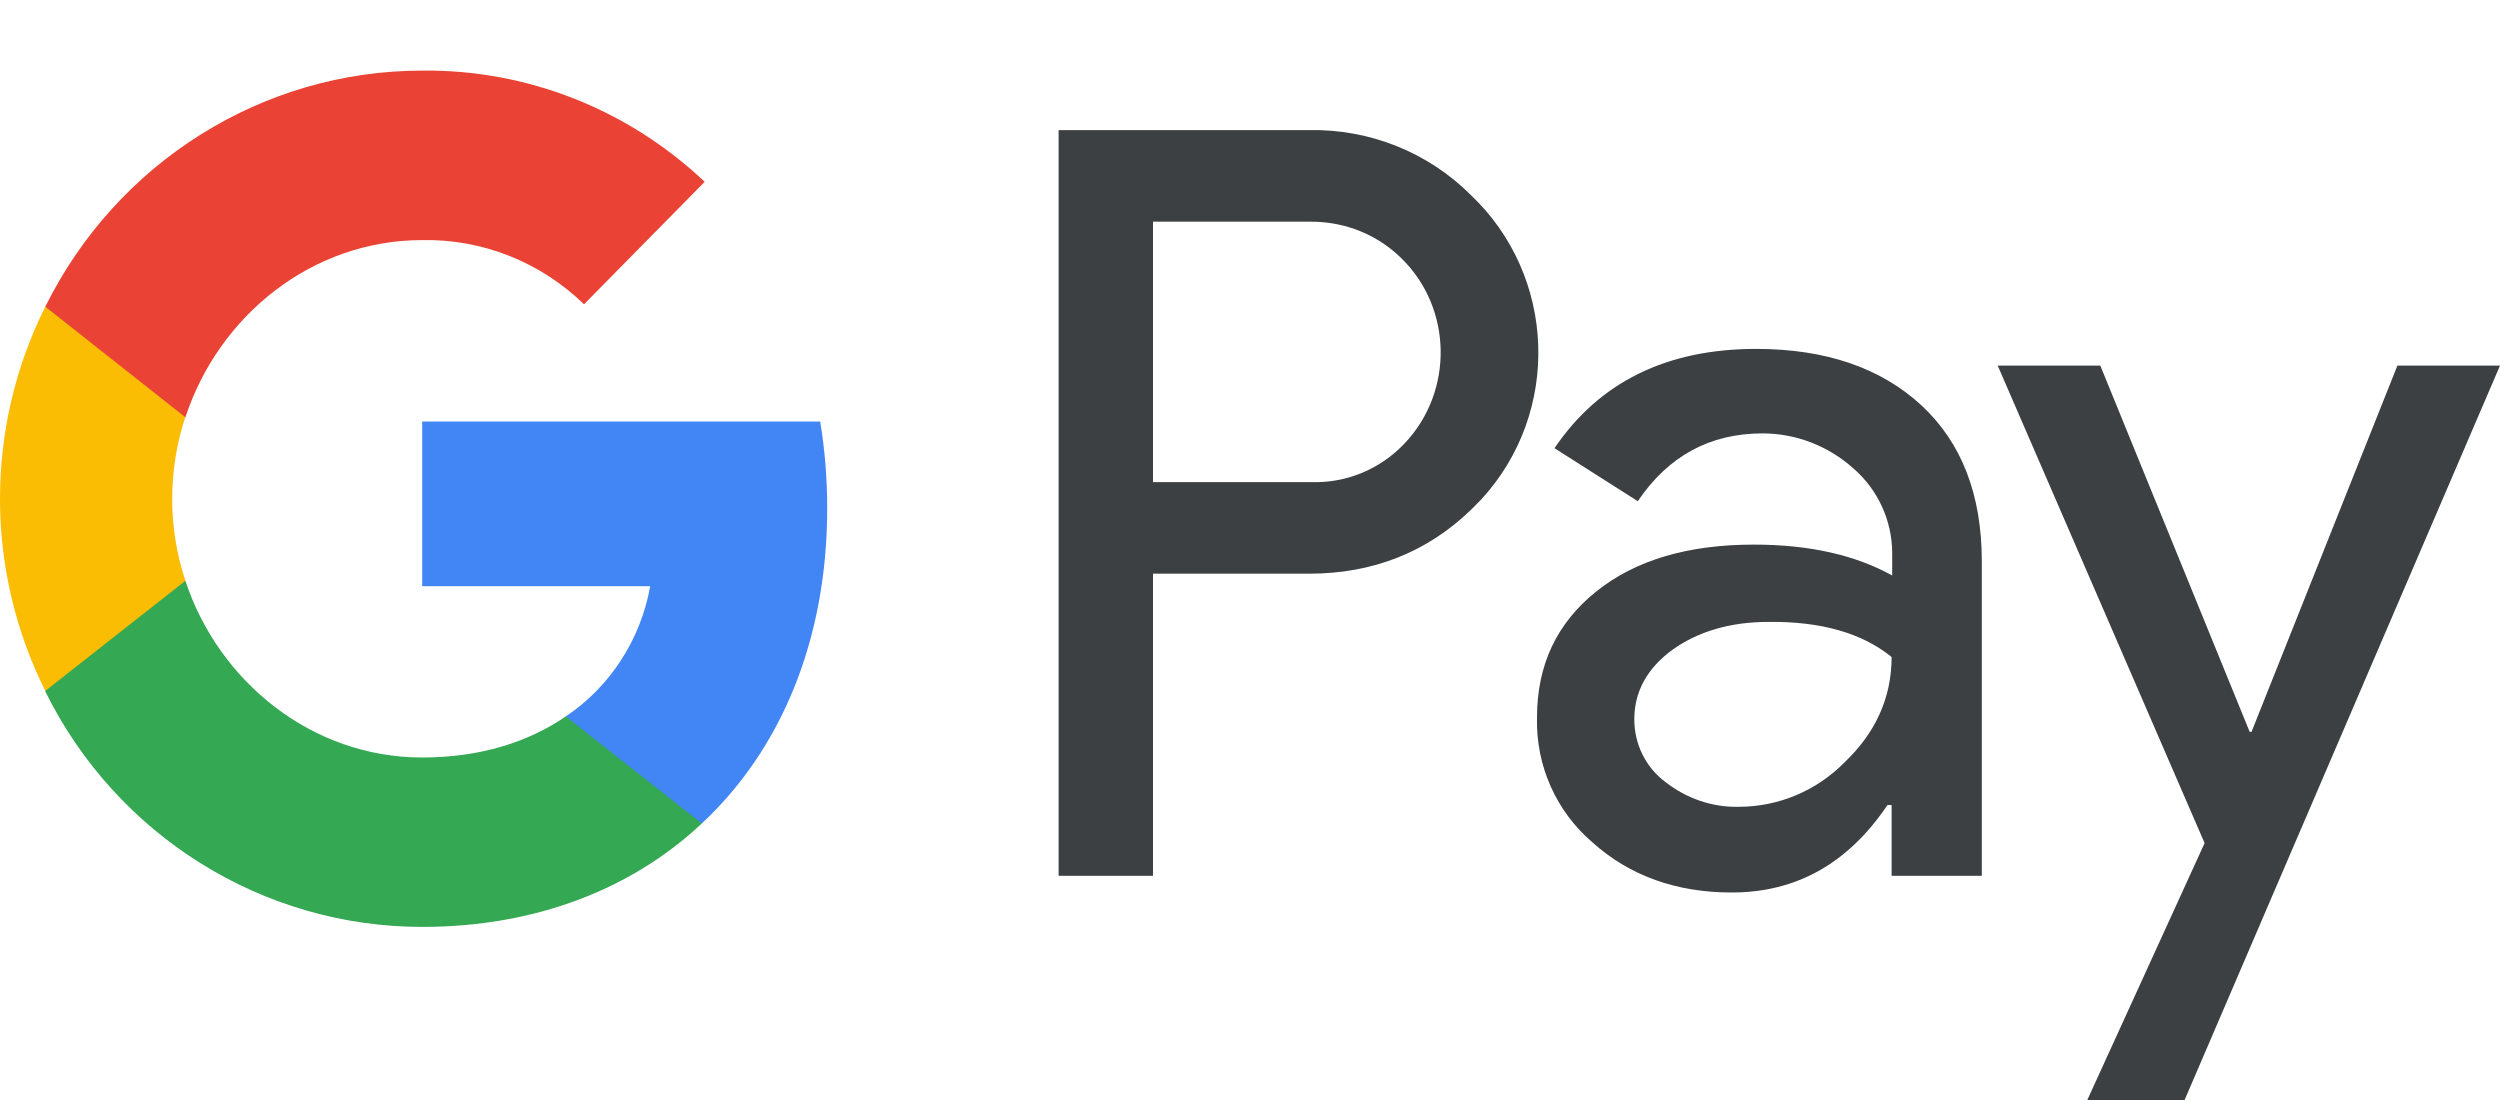
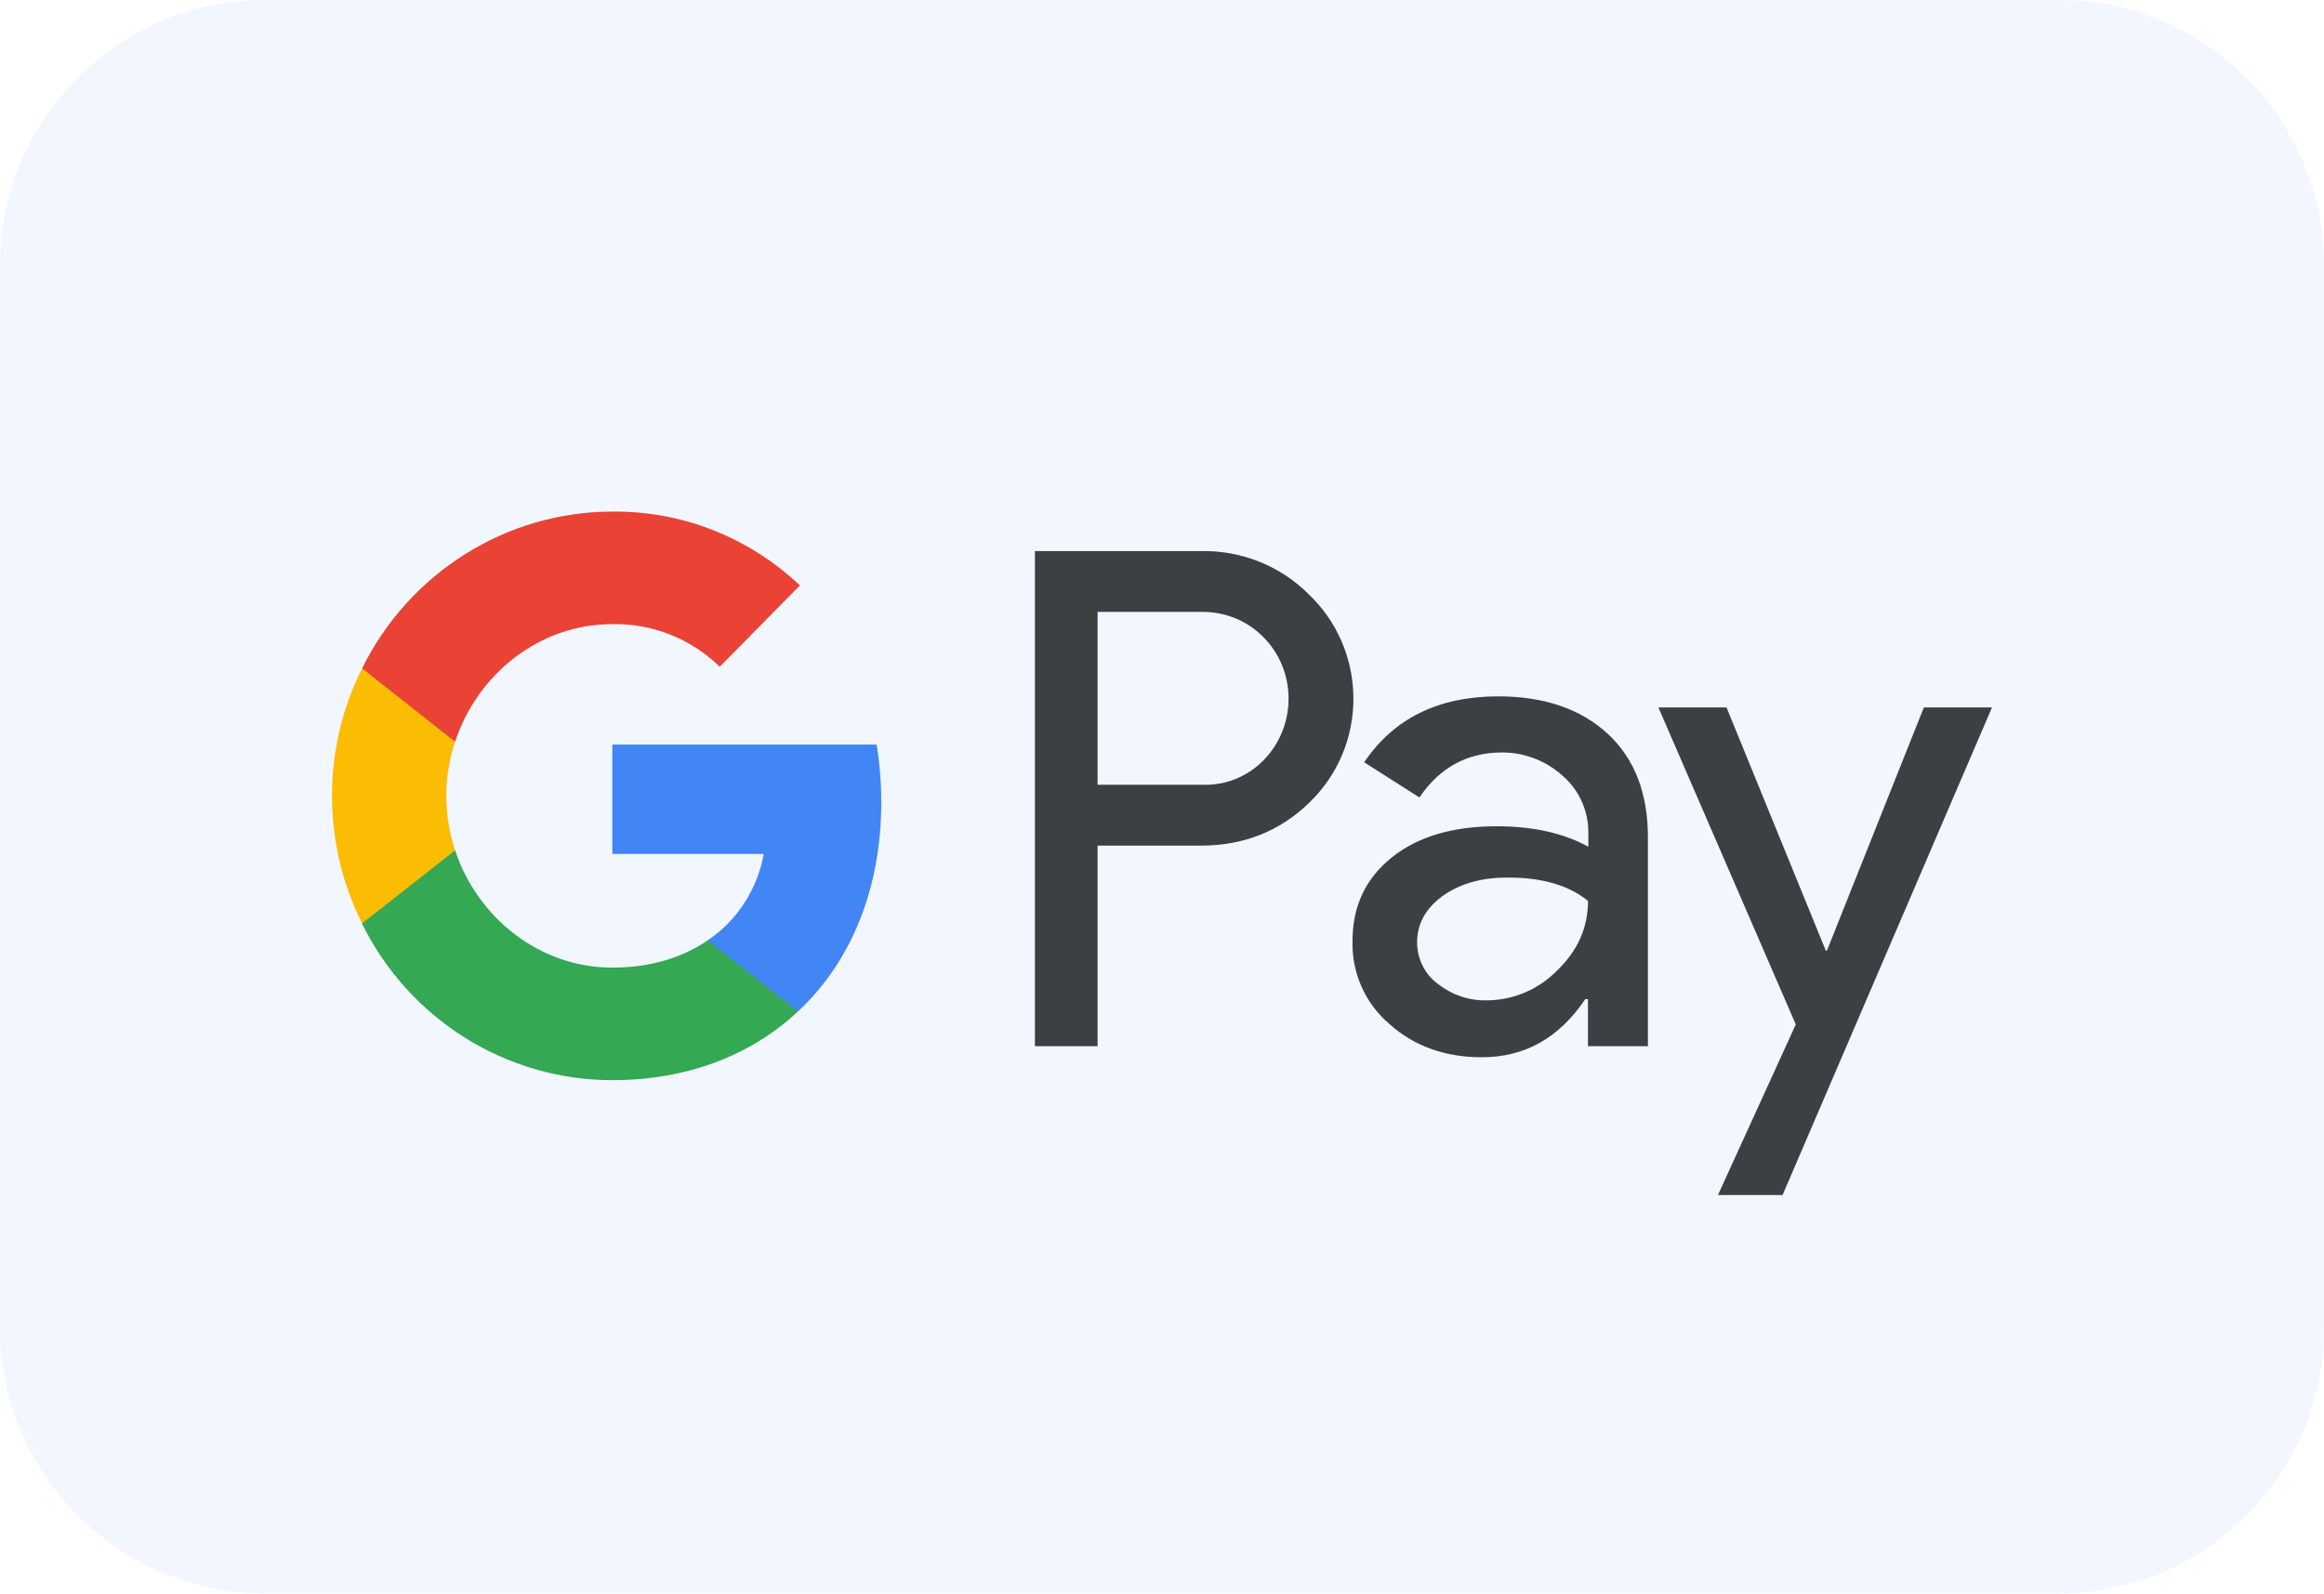
- <svg xmlns="http://www.w3.org/2000/svg" width="25" height="11" viewBox="0 0 25 11" fill="none">
-   <g id="GooglePay">
-     <g id="Pay">
-       <path id="Union" fill-rule="evenodd" clip-rule="evenodd" d="M11.53 8.758V5.737H13.089C13.728 5.737 14.268 5.523 14.707 5.101L14.813 4.994C15.616 4.12 15.563 2.758 14.707 1.949C14.279 1.521 13.693 1.289 13.089 1.301H10.586V8.758H11.53ZM11.53 4.821V2.217H13.113C13.453 2.217 13.776 2.347 14.016 2.585C14.526 3.085 14.538 3.917 14.045 4.435C13.805 4.69 13.465 4.833 13.113 4.821H11.53ZM19.215 4.054C18.81 3.68 18.259 3.489 17.562 3.489C16.665 3.489 15.991 3.822 15.545 4.482L16.378 5.012C16.683 4.56 17.099 4.334 17.626 4.334C17.96 4.334 18.283 4.459 18.535 4.685C18.781 4.899 18.922 5.208 18.922 5.535V5.755C18.558 5.553 18.101 5.446 17.538 5.446C16.882 5.446 16.354 5.6 15.961 5.916C15.569 6.231 15.37 6.647 15.37 7.176C15.358 7.658 15.563 8.116 15.926 8.425C16.296 8.758 16.765 8.925 17.316 8.925C17.966 8.925 18.482 8.633 18.875 8.05H18.916V8.758H19.818V5.612C19.818 4.952 19.619 4.429 19.215 4.054ZM16.653 7.819C16.46 7.676 16.343 7.444 16.343 7.194C16.343 6.915 16.472 6.683 16.724 6.498C16.982 6.314 17.304 6.219 17.685 6.219C18.213 6.213 18.623 6.332 18.916 6.57C18.916 6.974 18.758 7.325 18.447 7.622C18.166 7.908 17.785 8.068 17.386 8.068C17.122 8.074 16.864 7.985 16.653 7.819ZM21.846 11L25 3.656H23.974L22.515 7.319H22.497L21.003 3.656H19.977L22.046 8.431L20.873 11H21.846Z" fill="#3C4043" />
-     </g>
-     <g id="G">
-       <path id="Blue" d="M8.272 5.083C8.272 4.792 8.249 4.5 8.202 4.215H4.222V5.862H6.502C6.408 6.391 6.103 6.867 5.658 7.164V8.235H7.018C7.815 7.491 8.272 6.391 8.272 5.083Z" fill="#4285F4" />
-       <path id="Green" d="M4.222 9.269C5.359 9.269 6.32 8.889 7.018 8.235L5.658 7.164C5.277 7.426 4.791 7.575 4.222 7.575C3.12 7.575 2.188 6.819 1.854 5.808H0.453V6.915C1.168 8.36 2.628 9.269 4.222 9.269Z" fill="#34A853" />
-       <path id="Yellow" d="M1.854 5.808C1.678 5.279 1.678 4.702 1.854 4.167V3.067H0.453C-0.151 4.274 -0.151 5.701 0.453 6.909L1.854 5.808Z" fill="#FBBC04" />
-       <path id="Red" d="M4.222 2.401C4.826 2.389 5.406 2.621 5.84 3.043L7.047 1.818C6.279 1.093 5.271 0.694 4.222 0.706C2.628 0.706 1.168 1.622 0.453 3.067L1.854 4.173C2.188 3.156 3.12 2.401 4.222 2.401Z" fill="#EA4335" />
-     </g>
-   </g>
+ <svg xmlns="http://www.w3.org/2000/svg" width="35" height="24" viewBox="0 0 35 24" fill="none">
+   <rect width="35" height="24" rx="4" fill="#F1F6FF" />
+   <path fill-rule="evenodd" clip-rule="evenodd" d="M16.53 15.758V12.737H18.089C18.728 12.737 19.267 12.523 19.707 12.101L19.812 11.994C20.615 11.12 20.562 9.758 19.707 8.949C19.279 8.521 18.693 8.289 18.089 8.301H15.586V15.758H16.53ZM16.53 11.821V9.217H18.113C18.453 9.217 18.775 9.347 19.015 9.585C19.526 10.085 19.537 10.917 19.045 11.435C18.804 11.691 18.464 11.833 18.113 11.821H16.53ZM24.214 11.054C23.81 10.68 23.259 10.489 22.561 10.489C21.664 10.489 20.99 10.822 20.545 11.482L21.377 12.012C21.682 11.56 22.098 11.334 22.626 11.334C22.96 11.334 23.282 11.459 23.534 11.685C23.78 11.899 23.921 12.208 23.921 12.535V12.755C23.558 12.553 23.101 12.446 22.538 12.446C21.881 12.446 21.354 12.6 20.961 12.915C20.568 13.231 20.369 13.647 20.369 14.176C20.357 14.658 20.562 15.116 20.926 15.425C21.295 15.758 21.764 15.925 22.315 15.925C22.966 15.925 23.482 15.633 23.874 15.05H23.915V15.758H24.818V12.612C24.818 11.952 24.619 11.429 24.214 11.054ZM21.653 14.819C21.459 14.676 21.342 14.444 21.342 14.194C21.342 13.915 21.471 13.683 21.723 13.498C21.981 13.314 22.304 13.219 22.685 13.219C23.212 13.213 23.623 13.332 23.916 13.57C23.916 13.974 23.758 14.325 23.447 14.622C23.165 14.908 22.784 15.068 22.386 15.068C22.122 15.074 21.864 14.985 21.653 14.819ZM26.846 18L30 10.656H28.974L27.514 14.319H27.497L26.002 10.656H24.976L27.045 15.431L25.873 18H26.846Z" fill="#3C4043" />
+   <path d="M13.272 12.083C13.272 11.792 13.249 11.5 13.202 11.215H9.222V12.862H11.502C11.408 13.391 11.103 13.867 10.658 14.164V15.235H12.018C12.815 14.491 13.272 13.391 13.272 12.083Z" fill="#4285F4" />
+   <path d="M9.222 16.27C10.359 16.27 11.32 15.889 12.018 15.235L10.658 14.164C10.277 14.426 9.791 14.575 9.222 14.575C8.12 14.575 7.188 13.819 6.854 12.809H5.453V13.915C6.168 15.36 7.628 16.27 9.222 16.27Z" fill="#34A853" />
+   <path d="M6.854 12.809C6.678 12.279 6.678 11.702 6.854 11.167V10.067H5.453C4.849 11.274 4.849 12.701 5.453 13.909L6.854 12.809Z" fill="#FBBC04" />
+   <path d="M9.222 9.401C9.826 9.389 10.406 9.621 10.84 10.043L12.047 8.818C11.28 8.093 10.271 7.694 9.222 7.706C7.628 7.706 6.168 8.622 5.453 10.067L6.854 11.173C7.188 10.156 8.12 9.401 9.222 9.401Z" fill="#EA4335" />
</svg>
